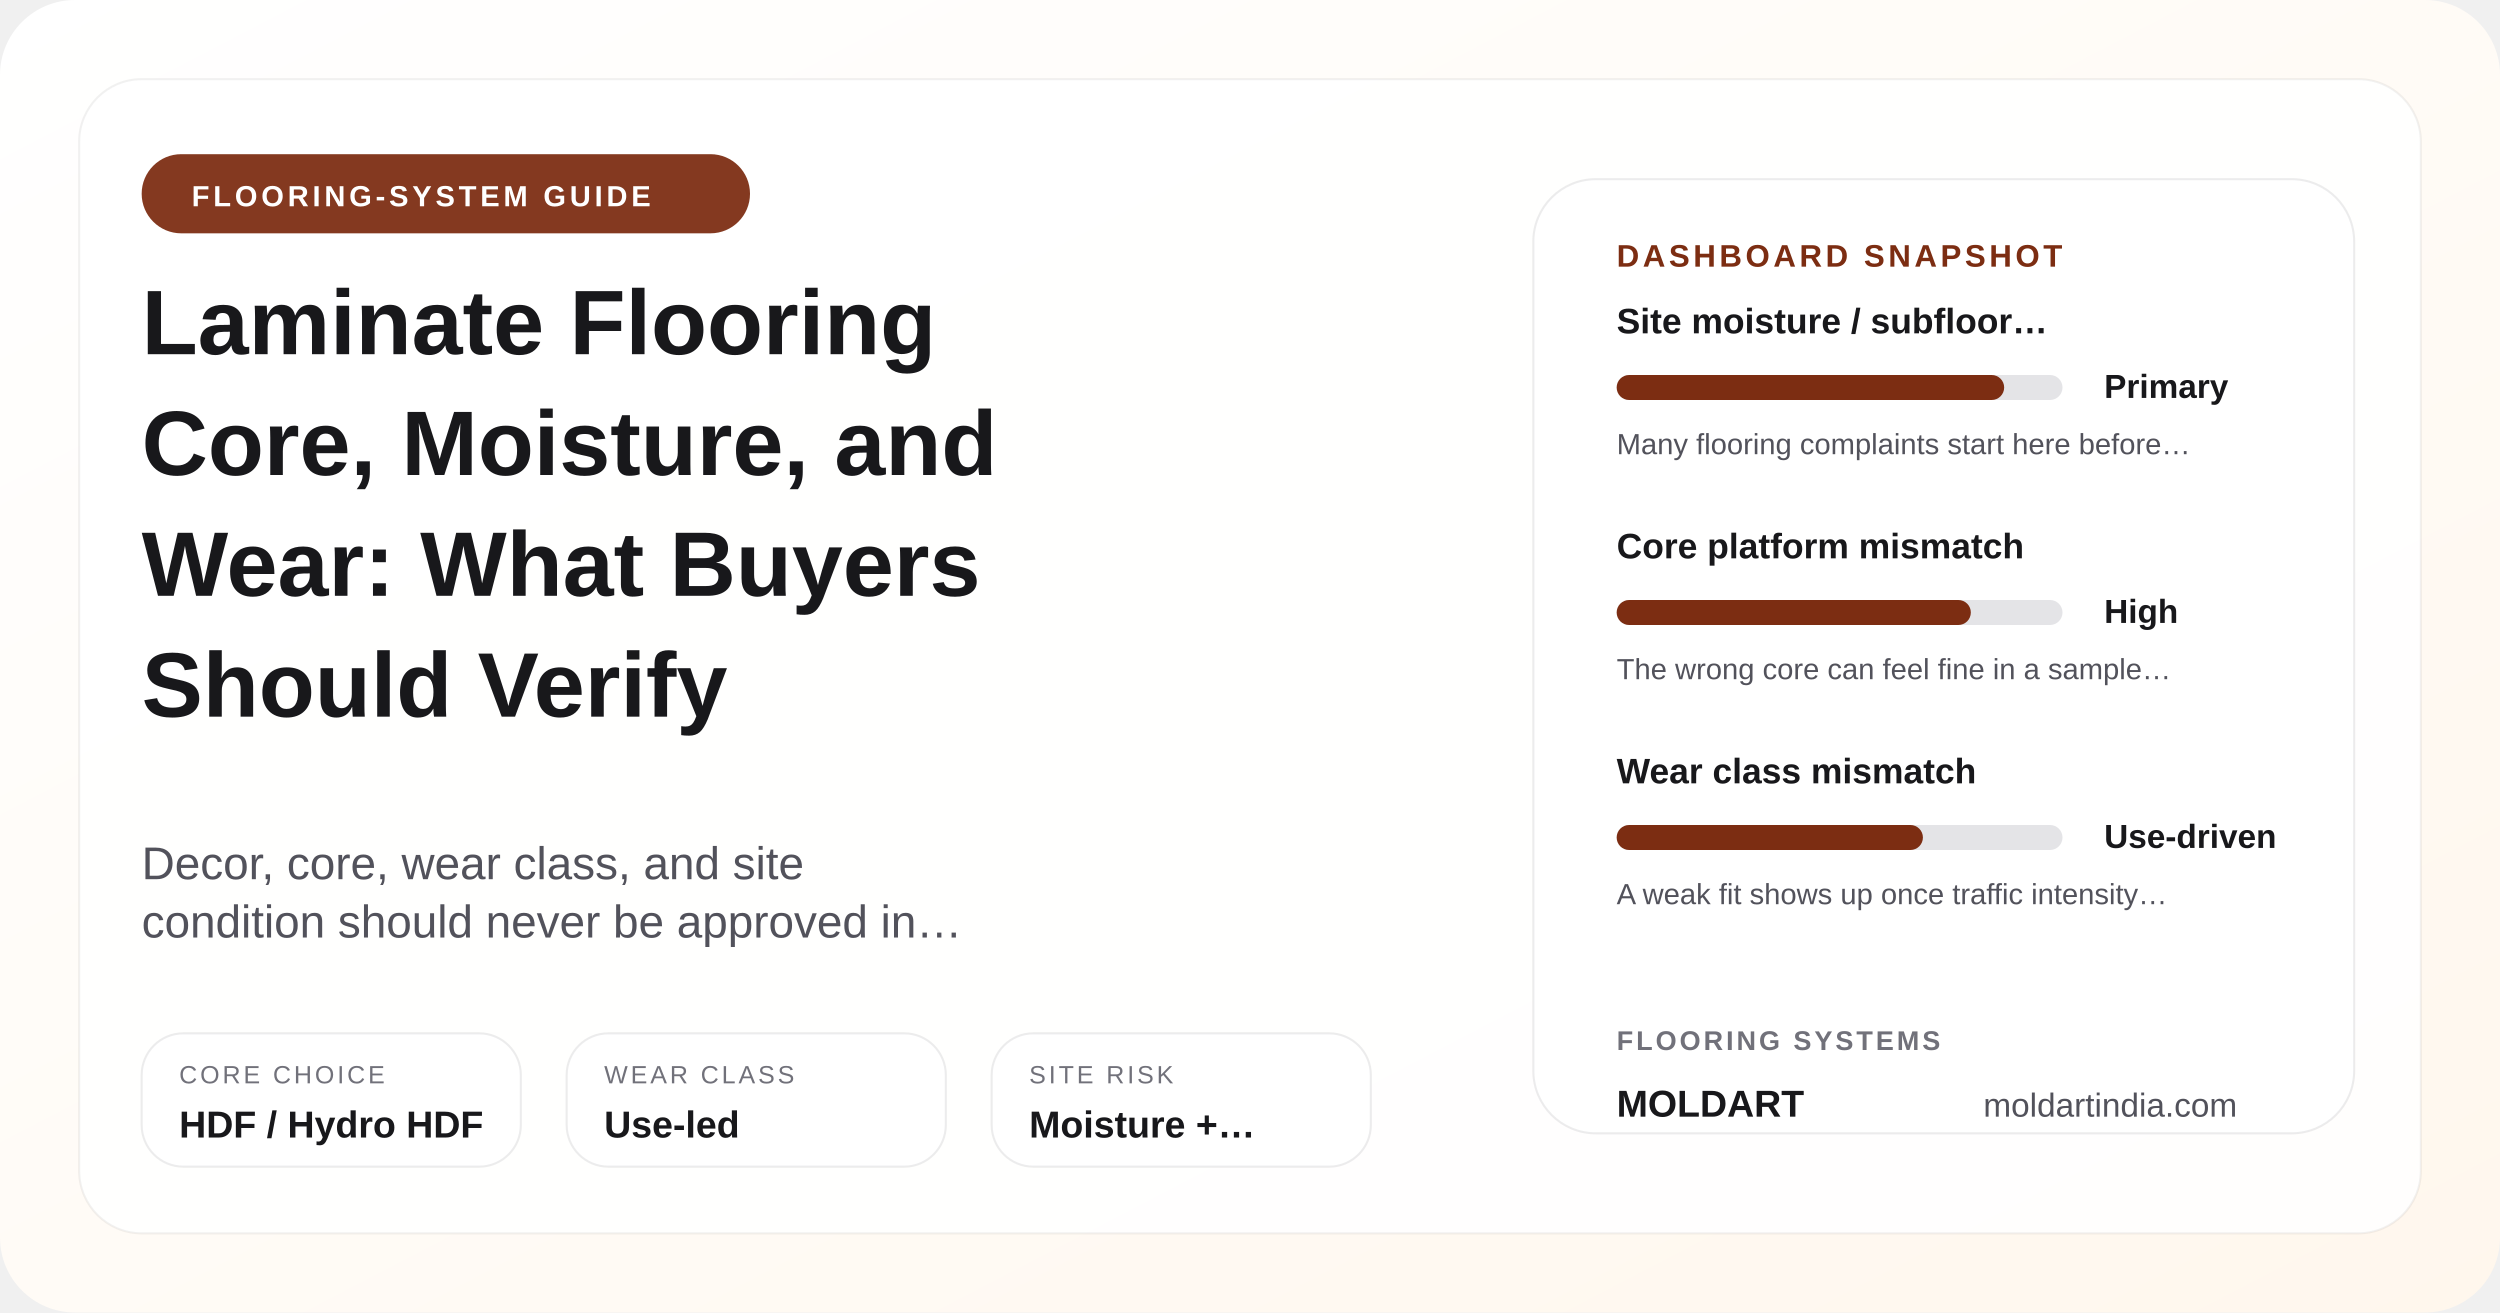
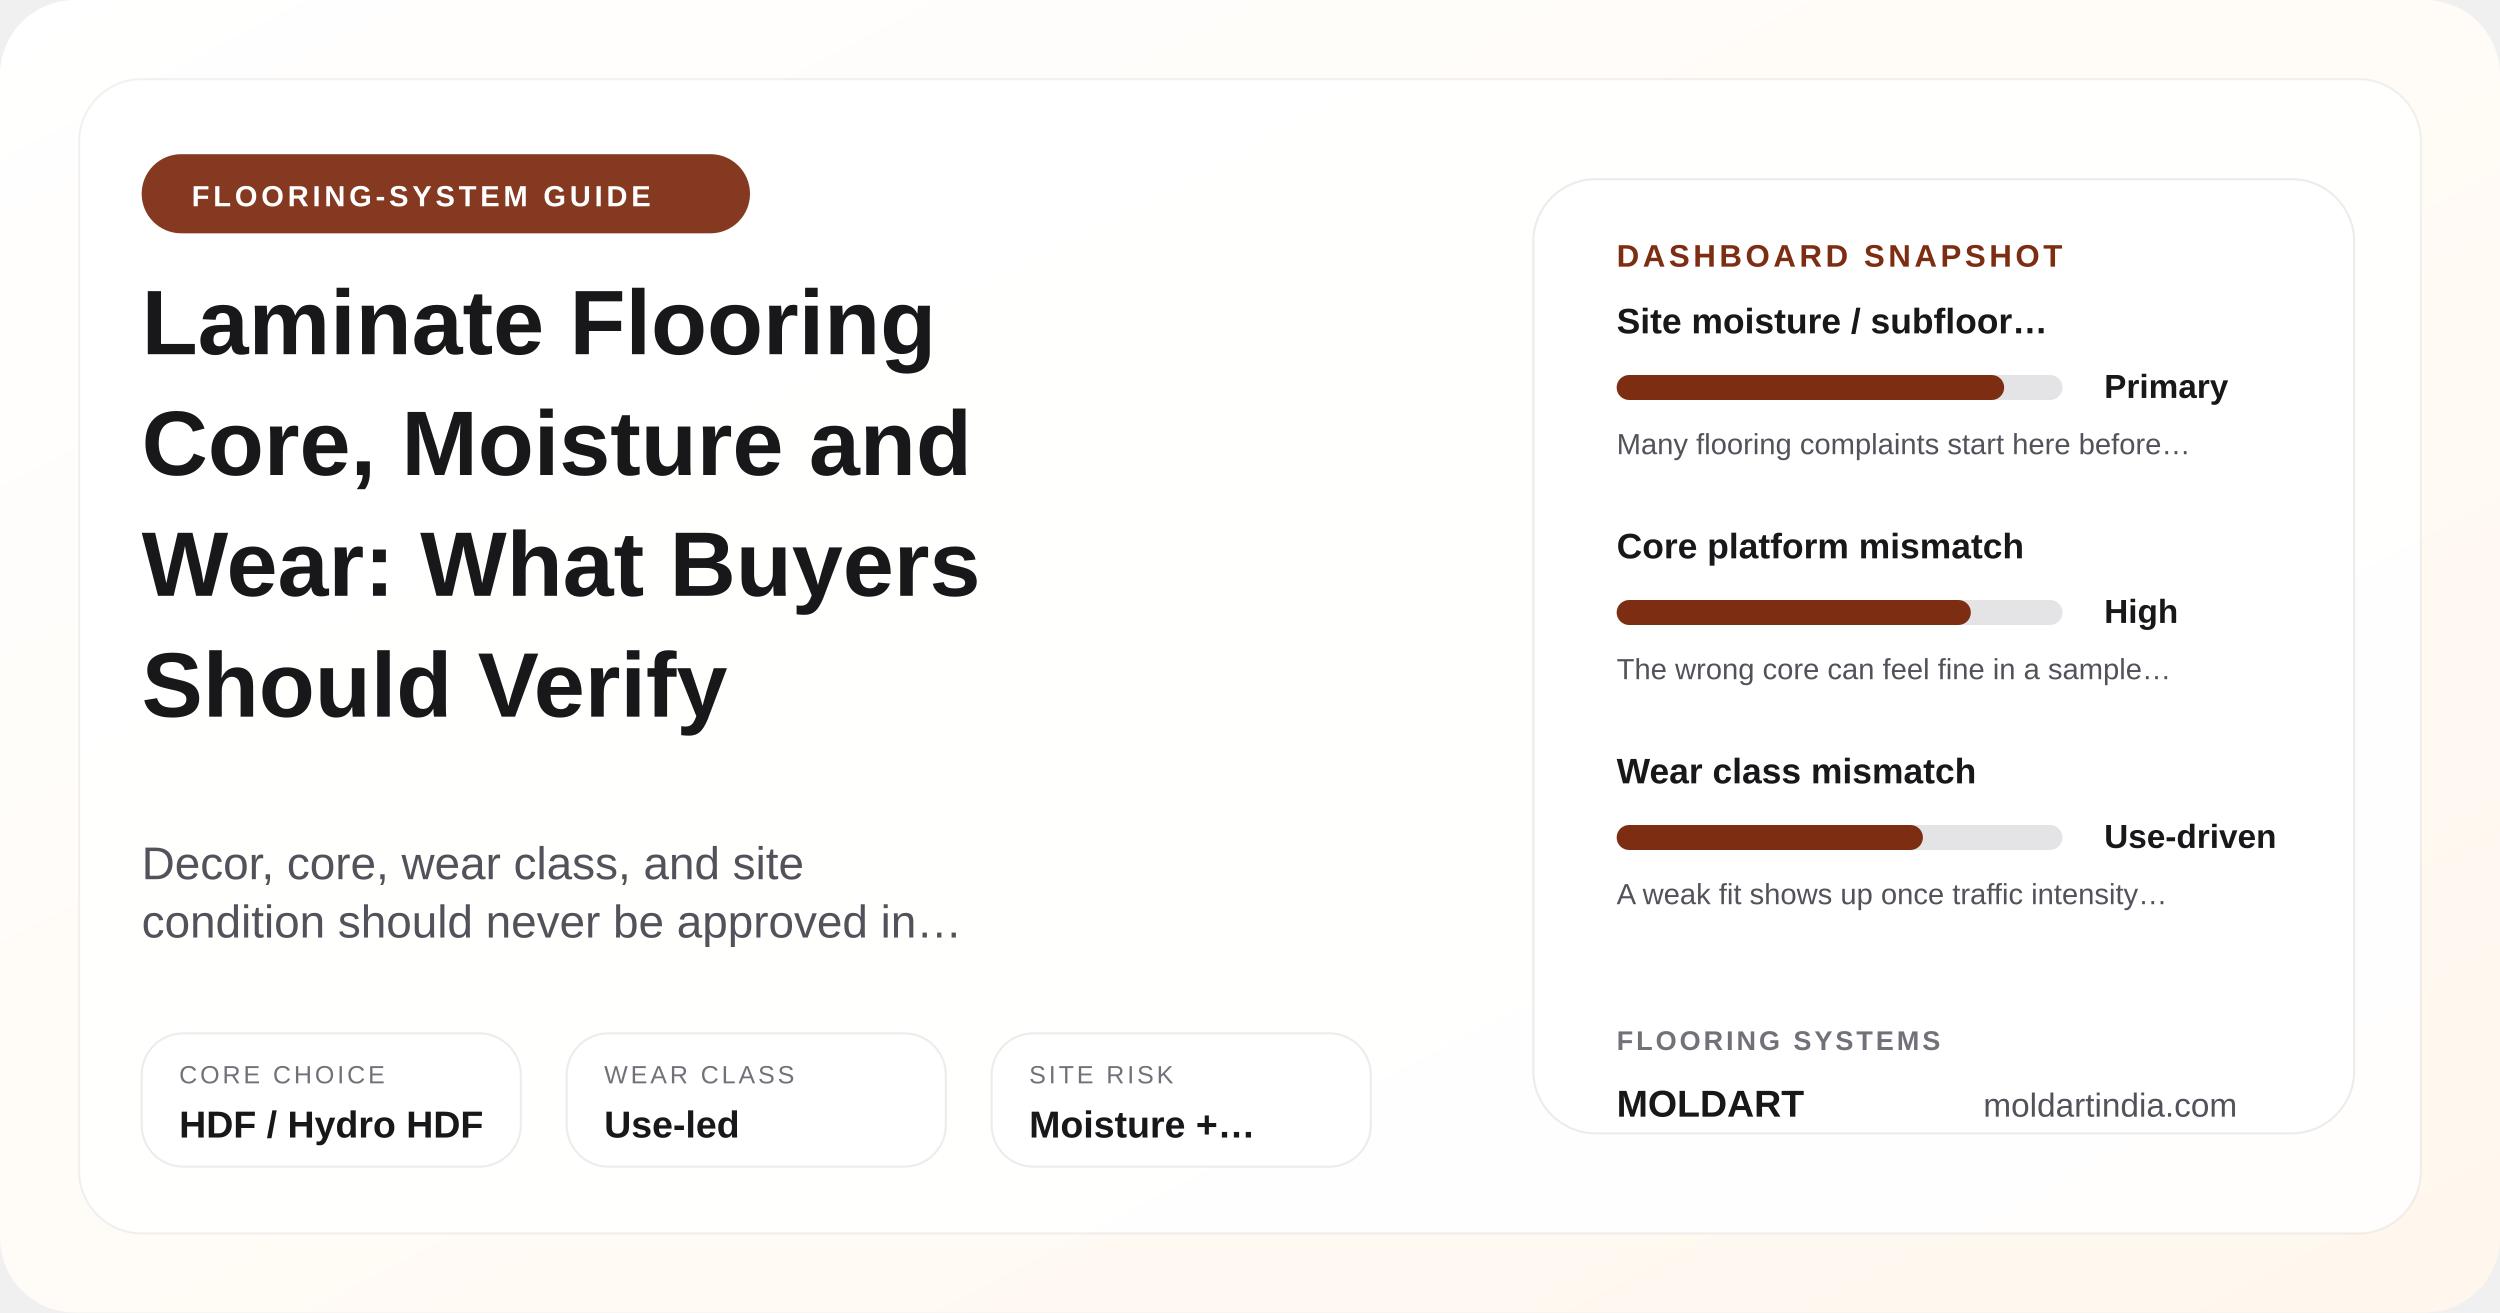
- <svg xmlns="http://www.w3.org/2000/svg" width="1200" height="630" viewBox="0 0 1200 630" role="img" aria-label="Laminate Flooring Core, Moisture, and Wear: What Buyers Should Verify">
+ <svg xmlns="http://www.w3.org/2000/svg" width="1200" height="630" viewBox="0 0 1200 630" role="img" aria-label="Laminate Flooring Core, Moisture and Wear: What Buyers Should Verify">
  <defs>
    <linearGradient id="posterGrad-wood-flooring-core-moisture-wear-class-guide" x1="0%" y1="0%" x2="100%" y2="100%">
      <stop offset="0%" stop-color="#ffffff" />
      <stop offset="100%" stop-color="#fff7ed" />
    </linearGradient>
  </defs>
  <rect width="1200" height="630" rx="36" fill="url(#posterGrad-wood-flooring-core-moisture-wear-class-guide)" />
  <rect x="38" y="38" width="1124" height="554" rx="30" fill="rgba(255,255,255,0.9)" stroke="rgba(24,24,27,0.06)" />
  <circle cx="1072" cy="110" r="18" fill="#fdba74" />
  <circle cx="1036" cy="110" r="8" fill="#7c2d12" />
  <rect x="68" y="74" width="292" height="38" rx="19" fill="#7c2d12" opacity="0.94" />
  <text x="92" y="99" font-family="Arial, sans-serif" font-size="14" font-weight="700" fill="#ffffff" letter-spacing="1.8">FLOORING-SYSTEM GUIDE</text>
  <text x="68" y="170" font-family="Arial, sans-serif" font-size="44" font-weight="700" fill="#18181b">Laminate Flooring</text>
-   <text x="68" y="228" font-family="Arial, sans-serif" font-size="44" font-weight="700" fill="#18181b">Core, Moisture, and</text>
+   <text x="68" y="228" font-family="Arial, sans-serif" font-size="44" font-weight="700" fill="#18181b">Core, Moisture and</text>
  <text x="68" y="286" font-family="Arial, sans-serif" font-size="44" font-weight="700" fill="#18181b">Wear: What Buyers</text>
  <text x="68" y="344" font-family="Arial, sans-serif" font-size="44" font-weight="700" fill="#18181b">Should Verify</text>
  <text x="68" y="422" font-family="Arial, sans-serif" font-size="22" fill="#52525b">Decor, core, wear class, and site</text>
  <text x="68" y="450" font-family="Arial, sans-serif" font-size="22" fill="#52525b">condition should never be approved in…</text>
  <rect x="68" y="496" width="182" height="64" rx="20" fill="rgba(255,255,255,0.94)" stroke="rgba(24,24,27,0.08)" />
  <text x="86" y="520" font-family="Arial, sans-serif" font-size="12" fill="#71717a" letter-spacing="1.4">CORE CHOICE</text>
  <text x="86" y="546" font-family="Arial, sans-serif" font-size="18" font-weight="700" fill="#18181b">HDF / Hydro HDF</text>
  <rect x="272" y="496" width="182" height="64" rx="20" fill="rgba(255,255,255,0.94)" stroke="rgba(24,24,27,0.08)" />
  <text x="290" y="520" font-family="Arial, sans-serif" font-size="12" fill="#71717a" letter-spacing="1.4">WEAR CLASS</text>
  <text x="290" y="546" font-family="Arial, sans-serif" font-size="18" font-weight="700" fill="#18181b">Use-led</text>
  <rect x="476" y="496" width="182" height="64" rx="20" fill="rgba(255,255,255,0.94)" stroke="rgba(24,24,27,0.08)" />
  <text x="494" y="520" font-family="Arial, sans-serif" font-size="12" fill="#71717a" letter-spacing="1.4">SITE RISK</text>
  <text x="494" y="546" font-family="Arial, sans-serif" font-size="18" font-weight="700" fill="#18181b">Moisture +…</text>
  <rect x="736" y="86" width="394" height="458" rx="30" fill="#ffffff" stroke="rgba(24,24,27,0.08)" />
  <text x="776" y="128" font-family="Arial, sans-serif" font-size="15" font-weight="700" fill="#7c2d12" letter-spacing="1.7">DASHBOARD SNAPSHOT</text>
  <text x="776" y="160" font-family="Arial, sans-serif" font-size="17" font-weight="700" fill="#18181b">Site moisture / subfloor…</text>
  <rect x="776" y="180" width="214" height="12" rx="6" fill="#e4e4e7" />
  <rect x="776" y="180" width="186" height="12" rx="6" fill="#7c2d12" />
  <text x="1010" y="191" font-family="Arial, sans-serif" font-size="16" font-weight="700" fill="#18181b">Primary</text>
  <text x="776" y="218" font-family="Arial, sans-serif" font-size="14" fill="#52525b">Many flooring complaints start here before…</text>
  <text x="776" y="268" font-family="Arial, sans-serif" font-size="17" font-weight="700" fill="#18181b">Core platform mismatch</text>
  <rect x="776" y="288" width="214" height="12" rx="6" fill="#e4e4e7" />
  <rect x="776" y="288" width="170" height="12" rx="6" fill="#7c2d12" />
  <text x="1010" y="299" font-family="Arial, sans-serif" font-size="16" font-weight="700" fill="#18181b">High</text>
  <text x="776" y="326" font-family="Arial, sans-serif" font-size="14" fill="#52525b">The wrong core can feel fine in a sample…</text>
  <text x="776" y="376" font-family="Arial, sans-serif" font-size="17" font-weight="700" fill="#18181b">Wear class mismatch</text>
  <rect x="776" y="396" width="214" height="12" rx="6" fill="#e4e4e7" />
  <rect x="776" y="396" width="147" height="12" rx="6" fill="#7c2d12" />
  <text x="1010" y="407" font-family="Arial, sans-serif" font-size="16" font-weight="700" fill="#18181b">Use-driven</text>
  <text x="776" y="434" font-family="Arial, sans-serif" font-size="14" fill="#52525b">A weak fit shows up once traffic intensity…</text>
  <text x="776" y="504" font-family="Arial, sans-serif" font-size="13" font-weight="700" fill="#71717a" letter-spacing="1.4">FLOORING SYSTEMS</text>
  <text x="776" y="536" font-family="Arial, sans-serif" font-size="18" font-weight="700" fill="#18181b">MOLDART</text>
  <text x="952" y="536" font-family="Arial, sans-serif" font-size="16" fill="#52525b">moldartindia.com</text>
</svg>
